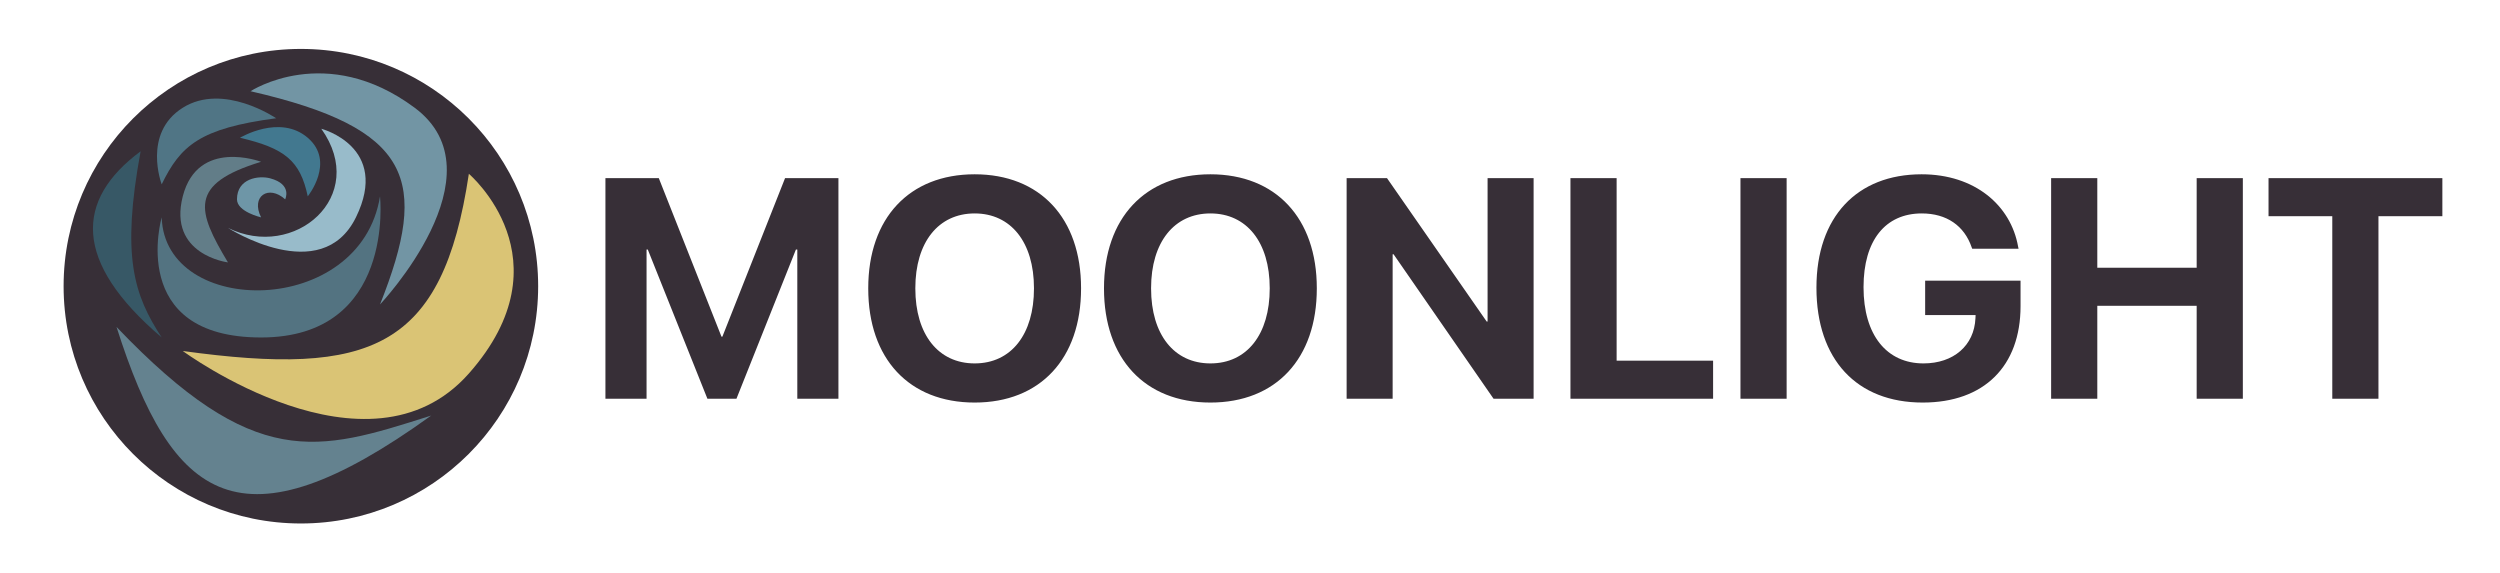
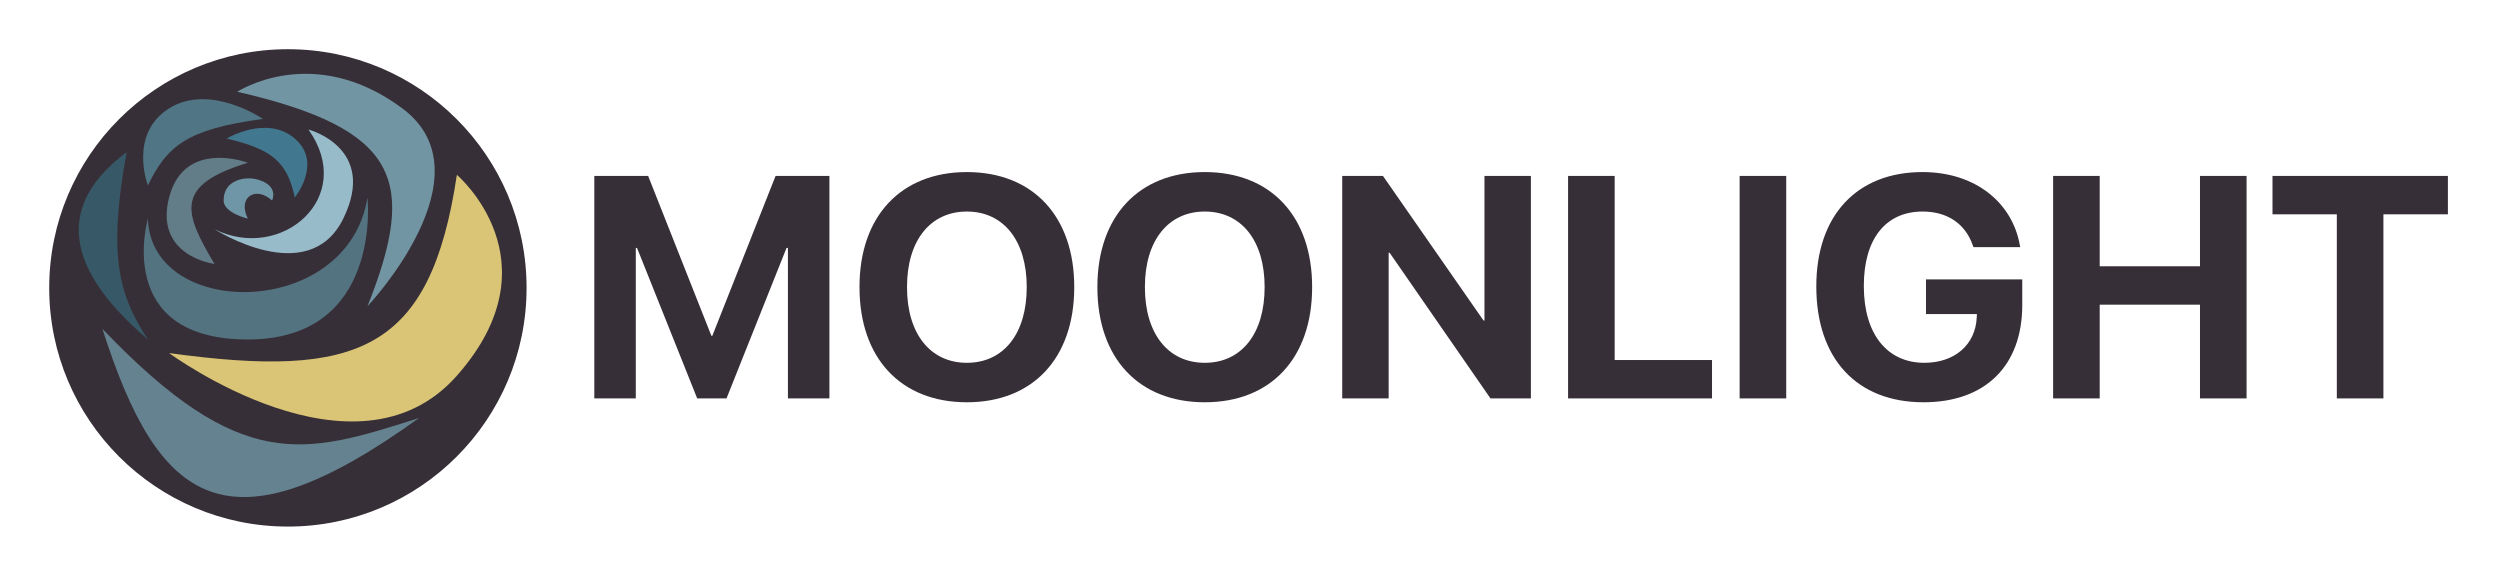
- <svg xmlns="http://www.w3.org/2000/svg" width="511" height="117" viewBox="0 0 511 117" fill="none">
-   <circle cx="61.5" cy="58.5" r="48.5" fill="#372F37" />
-   <path d="M87.701 85.079C64.948 92.311 52.055 96.408 23.818 66.831C35.164 102.495 49.124 113.074 88.141 84.939L87.701 85.079Z" fill="#64828F" />
-   <path d="M95.835 35.526C90.459 71.401 75.809 77.031 37.36 71.742C37.36 71.742 75.215 99.671 95.835 76.346C116.456 53.02 95.835 35.526 95.835 35.526Z" fill="#DAC475" />
-   <path d="M77.677 40.13C73.676 64.99 33.666 64.99 33.051 44.427C33.051 44.427 25.9 68.98 53.364 68.98C80.827 68.98 77.677 40.13 77.677 40.13Z" fill="#537381" />
-   <path d="M65.674 26.319C75.523 40.13 60.135 53.327 46.593 46.575C46.593 46.575 65.674 58.852 72.753 44.427C79.832 30.002 65.674 26.319 65.674 26.319Z" fill="#98BBCA" />
-   <path d="M51.209 18.646C84.329 26.262 87.8 36.763 77.677 62.228C77.677 62.228 102.914 35.526 84.756 22.022C66.598 8.518 51.209 18.646 51.209 18.646Z" fill="#7295A4" />
-   <path d="M33.051 68.98C27.357 60.266 24.778 52.421 28.742 30.923C15.378 40.837 14.802 53.447 33.051 68.98Z" fill="#375866" />
-   <path d="M53.364 33.071C38.433 37.628 40.273 43.07 46.593 53.634C46.593 53.634 34.282 52.1 37.36 40.13C40.437 28.16 53.364 33.071 53.364 33.071Z" fill="#627D88" />
-   <path d="M56.441 24.171C40.8 26.237 36.887 29.79 33.051 37.675C33.051 37.675 29.05 27.24 37.36 22.022C45.669 16.805 56.441 24.171 56.441 24.171Z" fill="#507585" />
-   <path d="M62.904 40.13C61.367 32.836 58.203 30.3 49.055 28.16C49.055 28.16 57.19 23.25 62.904 28.16C68.619 33.071 62.904 40.13 62.904 40.13Z" fill="#42788F" />
-   <path d="M58.288 40.744C54.902 37.675 51.209 40.13 53.364 44.427C53.364 44.427 48.439 43.292 48.439 40.744C48.439 36.447 52.888 35.829 55.21 36.447C59.827 37.675 58.288 40.744 58.288 40.744Z" fill="#6E96A7" />
-   <path d="M123.75 81.5V36.406H134.656L147.469 68.812H147.656L160.469 36.406H171.375V81.5H162.969V51H162.688L150.531 81.5H144.594L132.406 51H132.156V81.5H123.75ZM199.219 82.281C185.812 82.281 177.469 73.312 177.469 58.969V58.906C177.469 44.562 185.875 35.625 199.219 35.625C212.594 35.625 220.969 44.594 220.969 58.906V58.969C220.969 73.312 212.625 82.281 199.219 82.281ZM199.219 74.281C206.719 74.281 211.344 68.312 211.344 58.969V58.906C211.344 49.5 206.625 43.625 199.219 43.625C191.844 43.625 187.094 49.469 187.094 58.906V58.969C187.094 68.406 191.812 74.281 199.219 74.281ZM247.406 82.281C234 82.281 225.656 73.312 225.656 58.969V58.906C225.656 44.562 234.062 35.625 247.406 35.625C260.781 35.625 269.156 44.594 269.156 58.906V58.969C269.156 73.312 260.812 82.281 247.406 82.281ZM247.406 74.281C254.906 74.281 259.531 68.312 259.531 58.969V58.906C259.531 49.5 254.812 43.625 247.406 43.625C240.031 43.625 235.281 49.469 235.281 58.906V58.969C235.281 68.406 240 74.281 247.406 74.281ZM275.25 81.5V36.406H283.5L303.875 65.719H304.062V36.406H313.469V81.5H305.281L284.844 51.969H284.656V81.5H275.25ZM321 81.5V36.406H330.438V73.719H350.156V81.5H321ZM355.75 81.5V36.406H365.188V81.5H355.75ZM393 82.281C379.531 82.281 371.281 73.5 371.281 58.812V58.781C371.281 44.344 379.562 35.625 392.781 35.625C403.625 35.625 411 41.938 412.5 50.406L412.594 50.844H403.125L403 50.531C401.5 46.156 397.906 43.625 392.812 43.625C385.375 43.625 380.906 49.125 380.906 58.688V58.719C380.906 68.5 385.656 74.281 393.156 74.281C399.312 74.281 403.531 70.625 403.781 65.062L403.812 64.406H393.5V57.375H413V62.562C413 74.844 405.562 82.281 393 82.281ZM419.25 81.5V36.406H428.688V54.719H449V36.406H458.438V81.5H449V62.5H428.688V81.5H419.25ZM476.719 81.5V44.188H463.688V36.406H499.219V44.188H486.156V81.5H476.719Z" fill="#372F37" />
+ <svg xmlns="http://www.w3.org/2000/svg" width="508" height="117" viewBox="0 0 508 117" fill="none">
+   <circle cx="58.5" cy="58.5" r="48.5" fill="#372F37" />
+   <path d="M84.701 85.079C61.948 92.311 49.055 96.408 20.818 66.831C32.164 102.495 46.124 113.074 85.141 84.939L84.701 85.079Z" fill="#64828F" />
+   <path d="M92.835 35.526C87.459 71.401 72.809 77.031 34.36 71.742C34.36 71.742 72.215 99.671 92.835 76.346C113.456 53.02 92.835 35.526 92.835 35.526Z" fill="#DAC475" />
+   <path d="M74.677 40.13C70.676 64.99 30.666 64.99 30.051 44.427C30.051 44.427 22.9 68.98 50.364 68.98C77.827 68.98 74.677 40.13 74.677 40.13Z" fill="#537381" />
+   <path d="M62.674 26.319C72.523 40.13 57.135 53.327 43.593 46.575C43.593 46.575 62.674 58.852 69.753 44.427C76.832 30.002 62.674 26.319 62.674 26.319Z" fill="#98BBCA" />
+   <path d="M48.209 18.646C81.329 26.262 84.8 36.763 74.677 62.228C74.677 62.228 99.914 35.526 81.756 22.022C63.598 8.518 48.209 18.646 48.209 18.646Z" fill="#7295A4" />
+   <path d="M30.051 68.98C24.357 60.266 21.778 52.421 25.742 30.923C12.378 40.837 11.802 53.447 30.051 68.98Z" fill="#375866" />
+   <path d="M50.364 33.071C35.433 37.628 37.273 43.07 43.593 53.634C43.593 53.634 31.282 52.1 34.36 40.13C37.437 28.16 50.364 33.071 50.364 33.071Z" fill="#627D88" />
+   <path d="M53.441 24.171C37.8 26.237 33.887 29.79 30.051 37.675C30.051 37.675 26.05 27.24 34.36 22.022C42.669 16.805 53.441 24.171 53.441 24.171Z" fill="#507585" />
+   <path d="M59.904 40.13C58.367 32.836 55.203 30.3 46.055 28.16C46.055 28.16 54.19 23.25 59.904 28.16C65.619 33.071 59.904 40.13 59.904 40.13Z" fill="#42788F" />
+   <path d="M55.288 40.744C51.902 37.675 48.209 40.13 50.364 44.427C50.364 44.427 45.439 43.292 45.439 40.744C45.439 36.447 49.888 35.829 52.21 36.447C56.827 37.675 55.288 40.744 55.288 40.744Z" fill="#6E96A7" />
+   <path d="M474.843 80.958V43.549H461.771V35.747H497.414V43.549H484.31V80.958H474.843Z" fill="#372F37" />
+   <path d="M417.193 80.958V35.747H426.66V54.107H447.037V35.747H456.504V80.958H447.037V61.909H426.66V80.958H417.193Z" fill="#372F37" />
+   <path d="M390.86 81.742C377.349 81.742 369.073 72.938 369.073 58.212V58.18C369.073 43.705 377.38 34.964 390.641 34.964C401.519 34.964 408.917 41.293 410.422 49.784L410.516 50.222H401.017L400.892 49.909C399.387 45.523 395.782 42.985 390.672 42.985C383.211 42.985 378.728 48.499 378.728 58.086V58.118C378.728 67.924 383.493 73.721 391.017 73.721C397.193 73.721 401.425 70.055 401.675 64.478L401.707 63.82H391.362V56.77H410.923V61.971C410.923 74.285 403.462 81.742 390.86 81.742Z" fill="#372F37" />
+   <path d="M353.493 80.958V35.747H362.96V80.958H353.493Z" fill="#372F37" />
+   <path d="M318.633 80.958V35.747H328.101V73.157H347.881V80.958H318.633Z" fill="#372F37" />
+   <path d="M272.739 80.958V35.747H281.015L301.454 65.136H301.643V35.747H311.078V80.958H302.865L282.363 51.35H282.175V80.958H272.739Z" fill="#372F37" />
+   <path d="M244.808 81.742C231.359 81.742 222.989 72.749 222.989 58.368V58.306C222.989 43.925 231.422 34.964 244.808 34.964C258.225 34.964 266.626 43.956 266.626 58.306V58.368C266.626 72.749 258.256 81.742 244.808 81.742ZM244.808 73.721C252.331 73.721 256.971 67.737 256.971 58.368V58.306C256.971 48.875 252.237 42.985 244.808 42.985C237.409 42.985 232.644 48.844 232.644 58.306V58.368C232.644 67.831 237.378 73.721 244.808 73.721Z" fill="#372F37" />
+   <path d="M196.468 81.742C183.02 81.742 174.65 72.749 174.65 58.368V58.306C174.65 43.925 183.082 34.964 196.468 34.964C209.885 34.964 218.287 43.956 218.287 58.306V58.368C218.287 72.749 209.917 81.742 196.468 81.742ZM196.468 73.721C203.992 73.721 208.631 67.737 208.631 58.368V58.306C208.631 48.875 203.898 42.985 196.468 42.985C189.07 42.985 184.305 48.844 184.305 58.306V58.368C184.305 67.831 189.039 73.721 196.468 73.721Z" fill="#372F37" />
+   <path d="M120.762 80.958V35.747H131.702L144.555 68.238H144.743L157.596 35.747H168.537V80.958H160.104V50.379H159.822L147.627 80.958H141.671L129.445 50.379H129.194V80.958H120.762Z" fill="#372F37" />
</svg>
